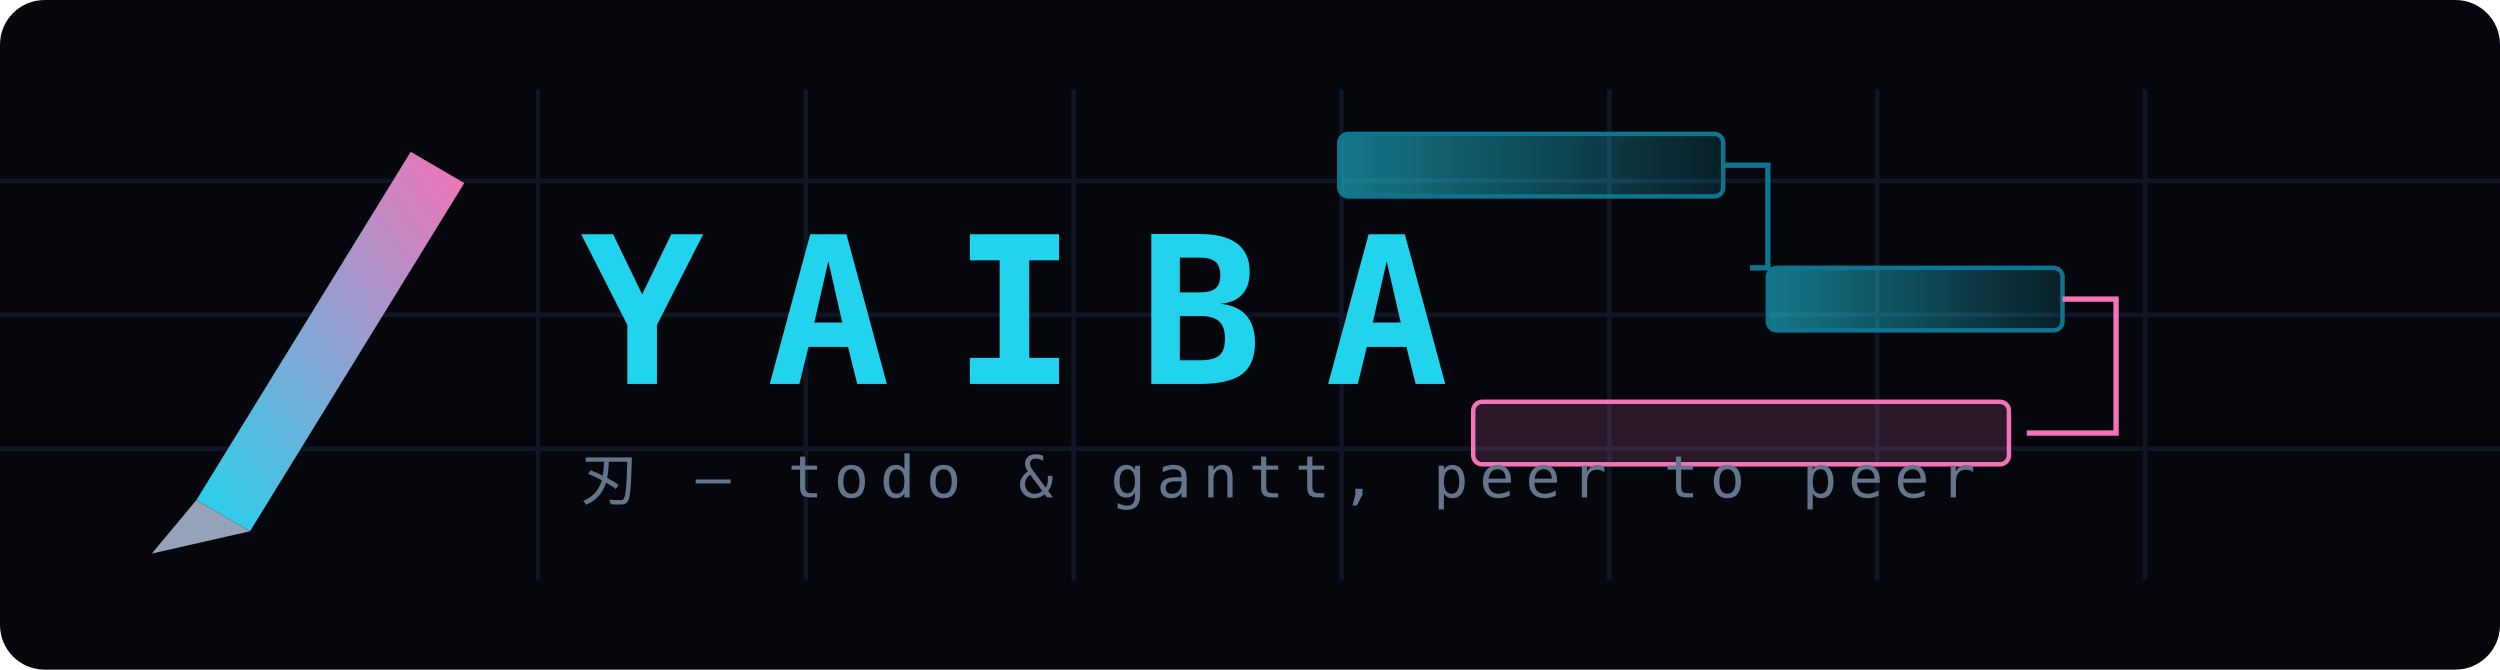
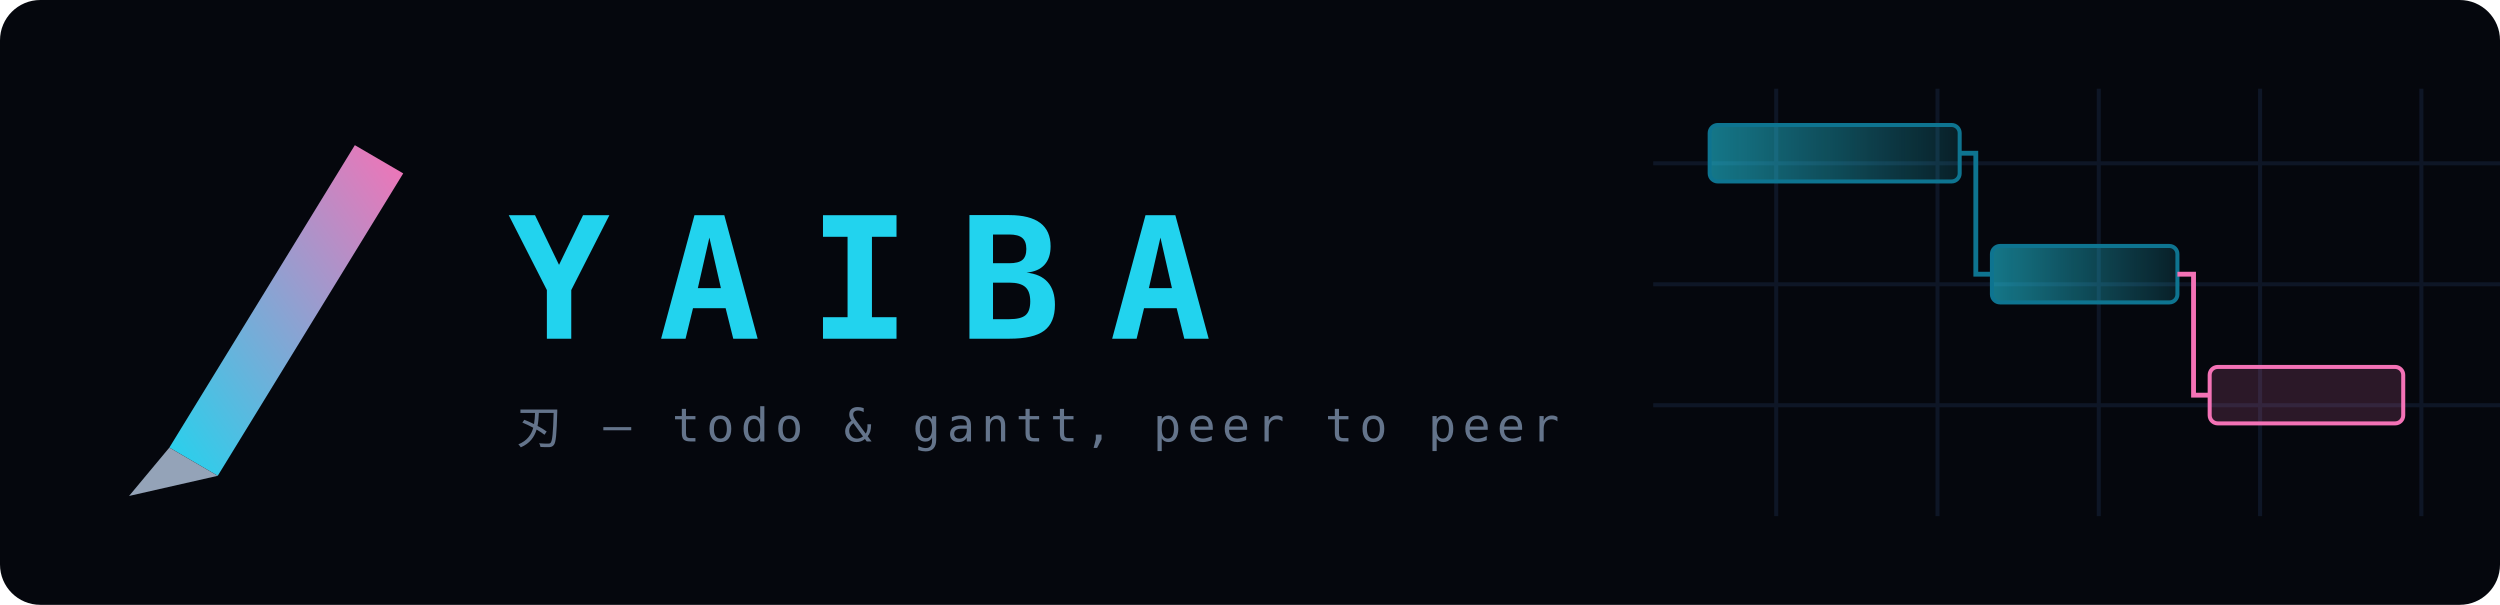
- <svg xmlns="http://www.w3.org/2000/svg" viewBox="0 0 560 150" width="560" height="150" role="img" aria-label="yaiba — vim-flavoured todo and gantt, peer to peer">
+ <svg xmlns="http://www.w3.org/2000/svg" viewBox="0 0 620 150" width="620" height="150" role="img" aria-label="yaiba — vim-flavoured todo and gantt, peer to peer">
  <defs>
    <linearGradient id="edge" x1="0" y1="1" x2="1" y2="0">
      <stop offset="0%" stop-color="#22d3ee" />
      <stop offset="100%" stop-color="#f472b6" />
    </linearGradient>
    <linearGradient id="bar" x1="0" y1="0" x2="1" y2="0">
      <stop offset="0%" stop-color="#22d3ee" stop-opacity=".55" />
      <stop offset="100%" stop-color="#22d3ee" stop-opacity=".12" />
    </linearGradient>
  </defs>
-   <rect width="560" height="150" rx="10" fill="#05070d" />
+   <rect width="620" height="150" rx="10" fill="#05070d" />
  <g stroke="#0e1626" stroke-width="1">
-     <path d="M0 40.5H560M0 70.5H560M0 100.5H560" />
-     <path d="M120.5 20V130M180.5 20V130M240.5 20V130M300.5 20V130M360.5 20V130M420.5 20V130M480.5 20V130" />
+     <path d="M410 40.5H620M410 70.5H620M410 100.5H620" />
+     <path d="M440.5 22V128M480.5 22V128M520.5 22V128M560.5 22V128M600.5 22V128" />
  </g>
  <g>
-     <rect x="300" y="30" width="86" height="14" rx="2" fill="url(#bar)" stroke="#0e7490" />
-     <rect x="396" y="60" width="66" height="14" rx="2" fill="url(#bar)" stroke="#0e7490" />
-     <rect x="330" y="90" width="120" height="14" rx="2" fill="rgba(244,114,182,.16)" stroke="#f472b6" />
-     <path d="M386 37h10v23h-4" fill="none" stroke="#0e7490" stroke-width="1.2" />
-     <path d="M462 67h12v30h-20" fill="none" stroke="#f472b6" stroke-width="1.2" />
+     <rect x="424" y="31" width="62" height="14" rx="2" fill="url(#bar)" stroke="#0e7490" />
+     <rect x="494" y="61" width="46" height="14" rx="2" fill="url(#bar)" stroke="#0e7490" />
+     <rect x="548" y="91" width="48" height="14" rx="2" fill="rgba(244,114,182,.16)" stroke="#f472b6" />
+     <path d="M486 38h4v30h4" fill="none" stroke="#0e7490" stroke-width="1.2" />
+     <path d="M540 68h4v30h4" fill="none" stroke="#f472b6" stroke-width="1.2" />
  </g>
-   <path d="M44 112 L92 34 L104 41 L56 119 Z" fill="url(#edge)" />
-   <path d="M44 112 L56 119 L34 124 Z" fill="#94a3b8" />
-   <text x="130" y="86" font-family="ui-monospace, 'Cascadia Code', 'JetBrains Mono', Consolas, monospace" font-size="46" font-weight="700" letter-spacing="14" fill="#22d3ee">YAIBA</text>
-   <text x="130" y="112" font-family="ui-monospace, 'Cascadia Code', 'JetBrains Mono', Consolas, monospace" font-size="13" letter-spacing="2.5" fill="#64748b">刃 — todo &amp; gantt, peer to peer</text>
+   <path d="M42 111 L88 36 L100 43 L54 118 Z" fill="url(#edge)" />
+   <path d="M42 111 L54 118 L32 123 Z" fill="#94a3b8" />
+   <text x="126" y="84" font-family="ui-monospace, 'Cascadia Code', 'JetBrains Mono', Consolas, monospace" font-size="42" font-weight="700" letter-spacing="12" fill="#22d3ee">YAIBA</text>
+   <text x="128" y="110" font-family="ui-monospace, 'Cascadia Code', 'JetBrains Mono', Consolas, monospace" font-size="11.5" letter-spacing="1.6" fill="#64748b">刃 — todo &amp; gantt, peer to peer</text>
</svg>
